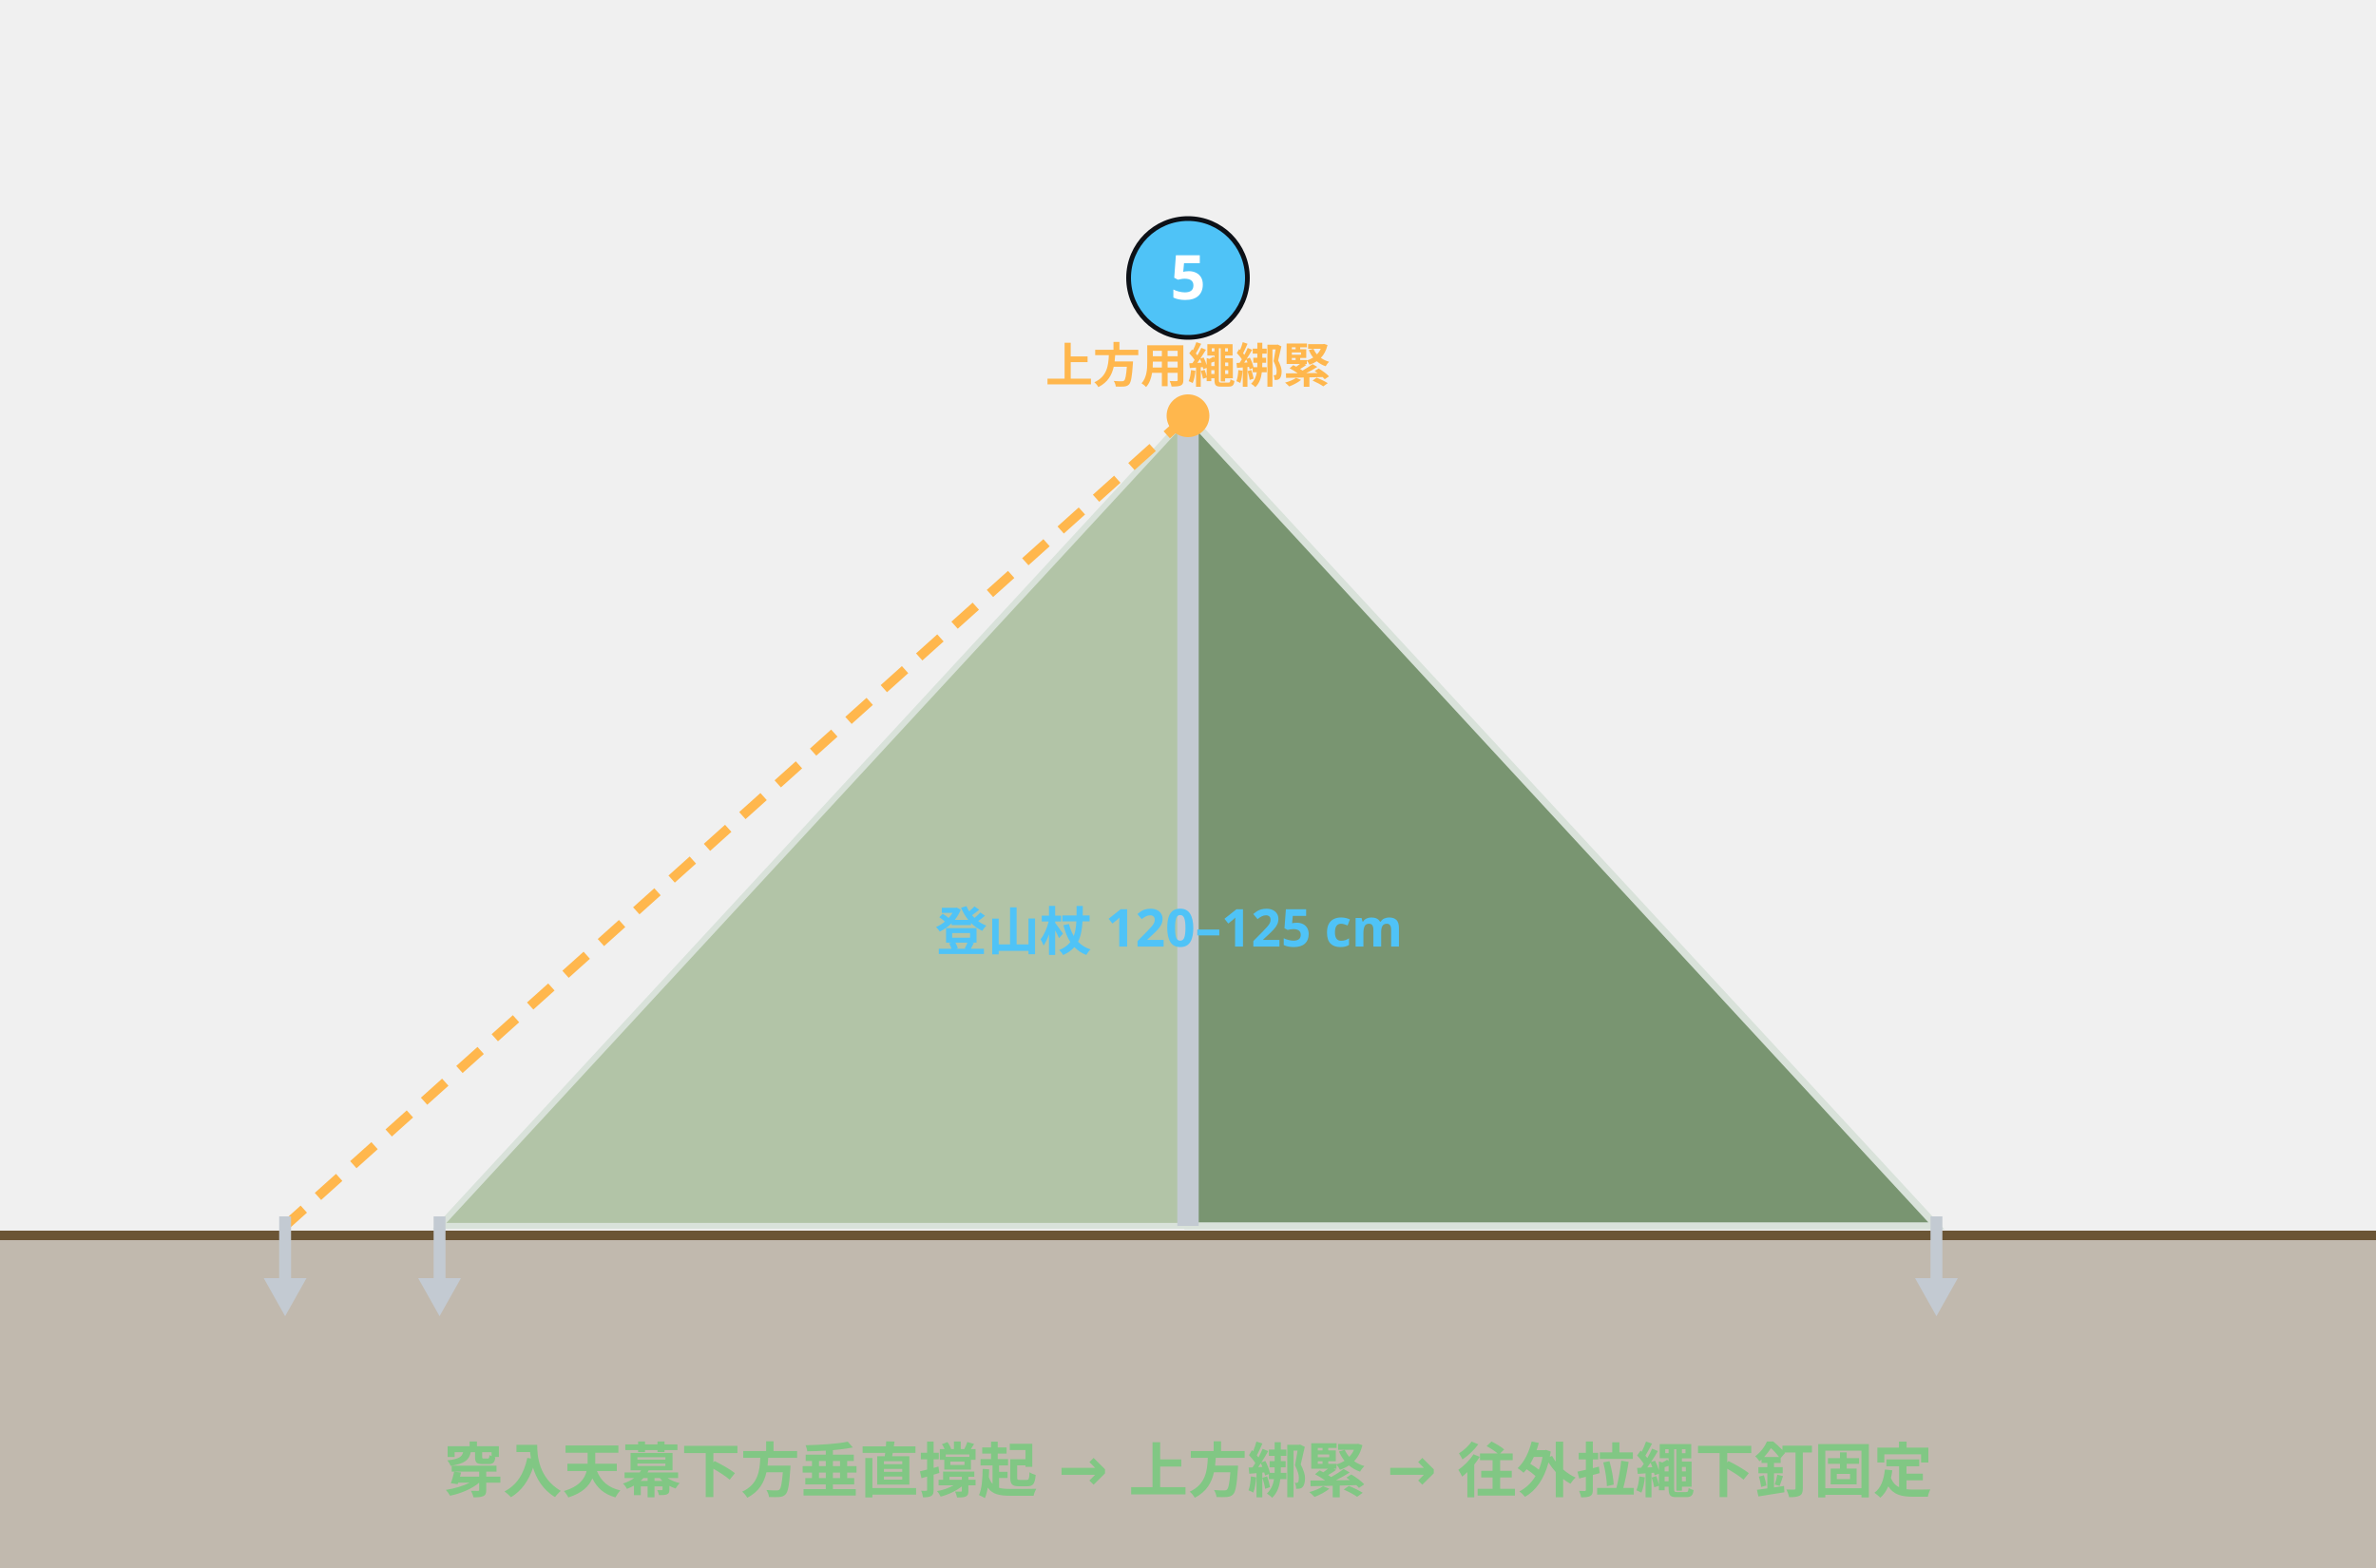
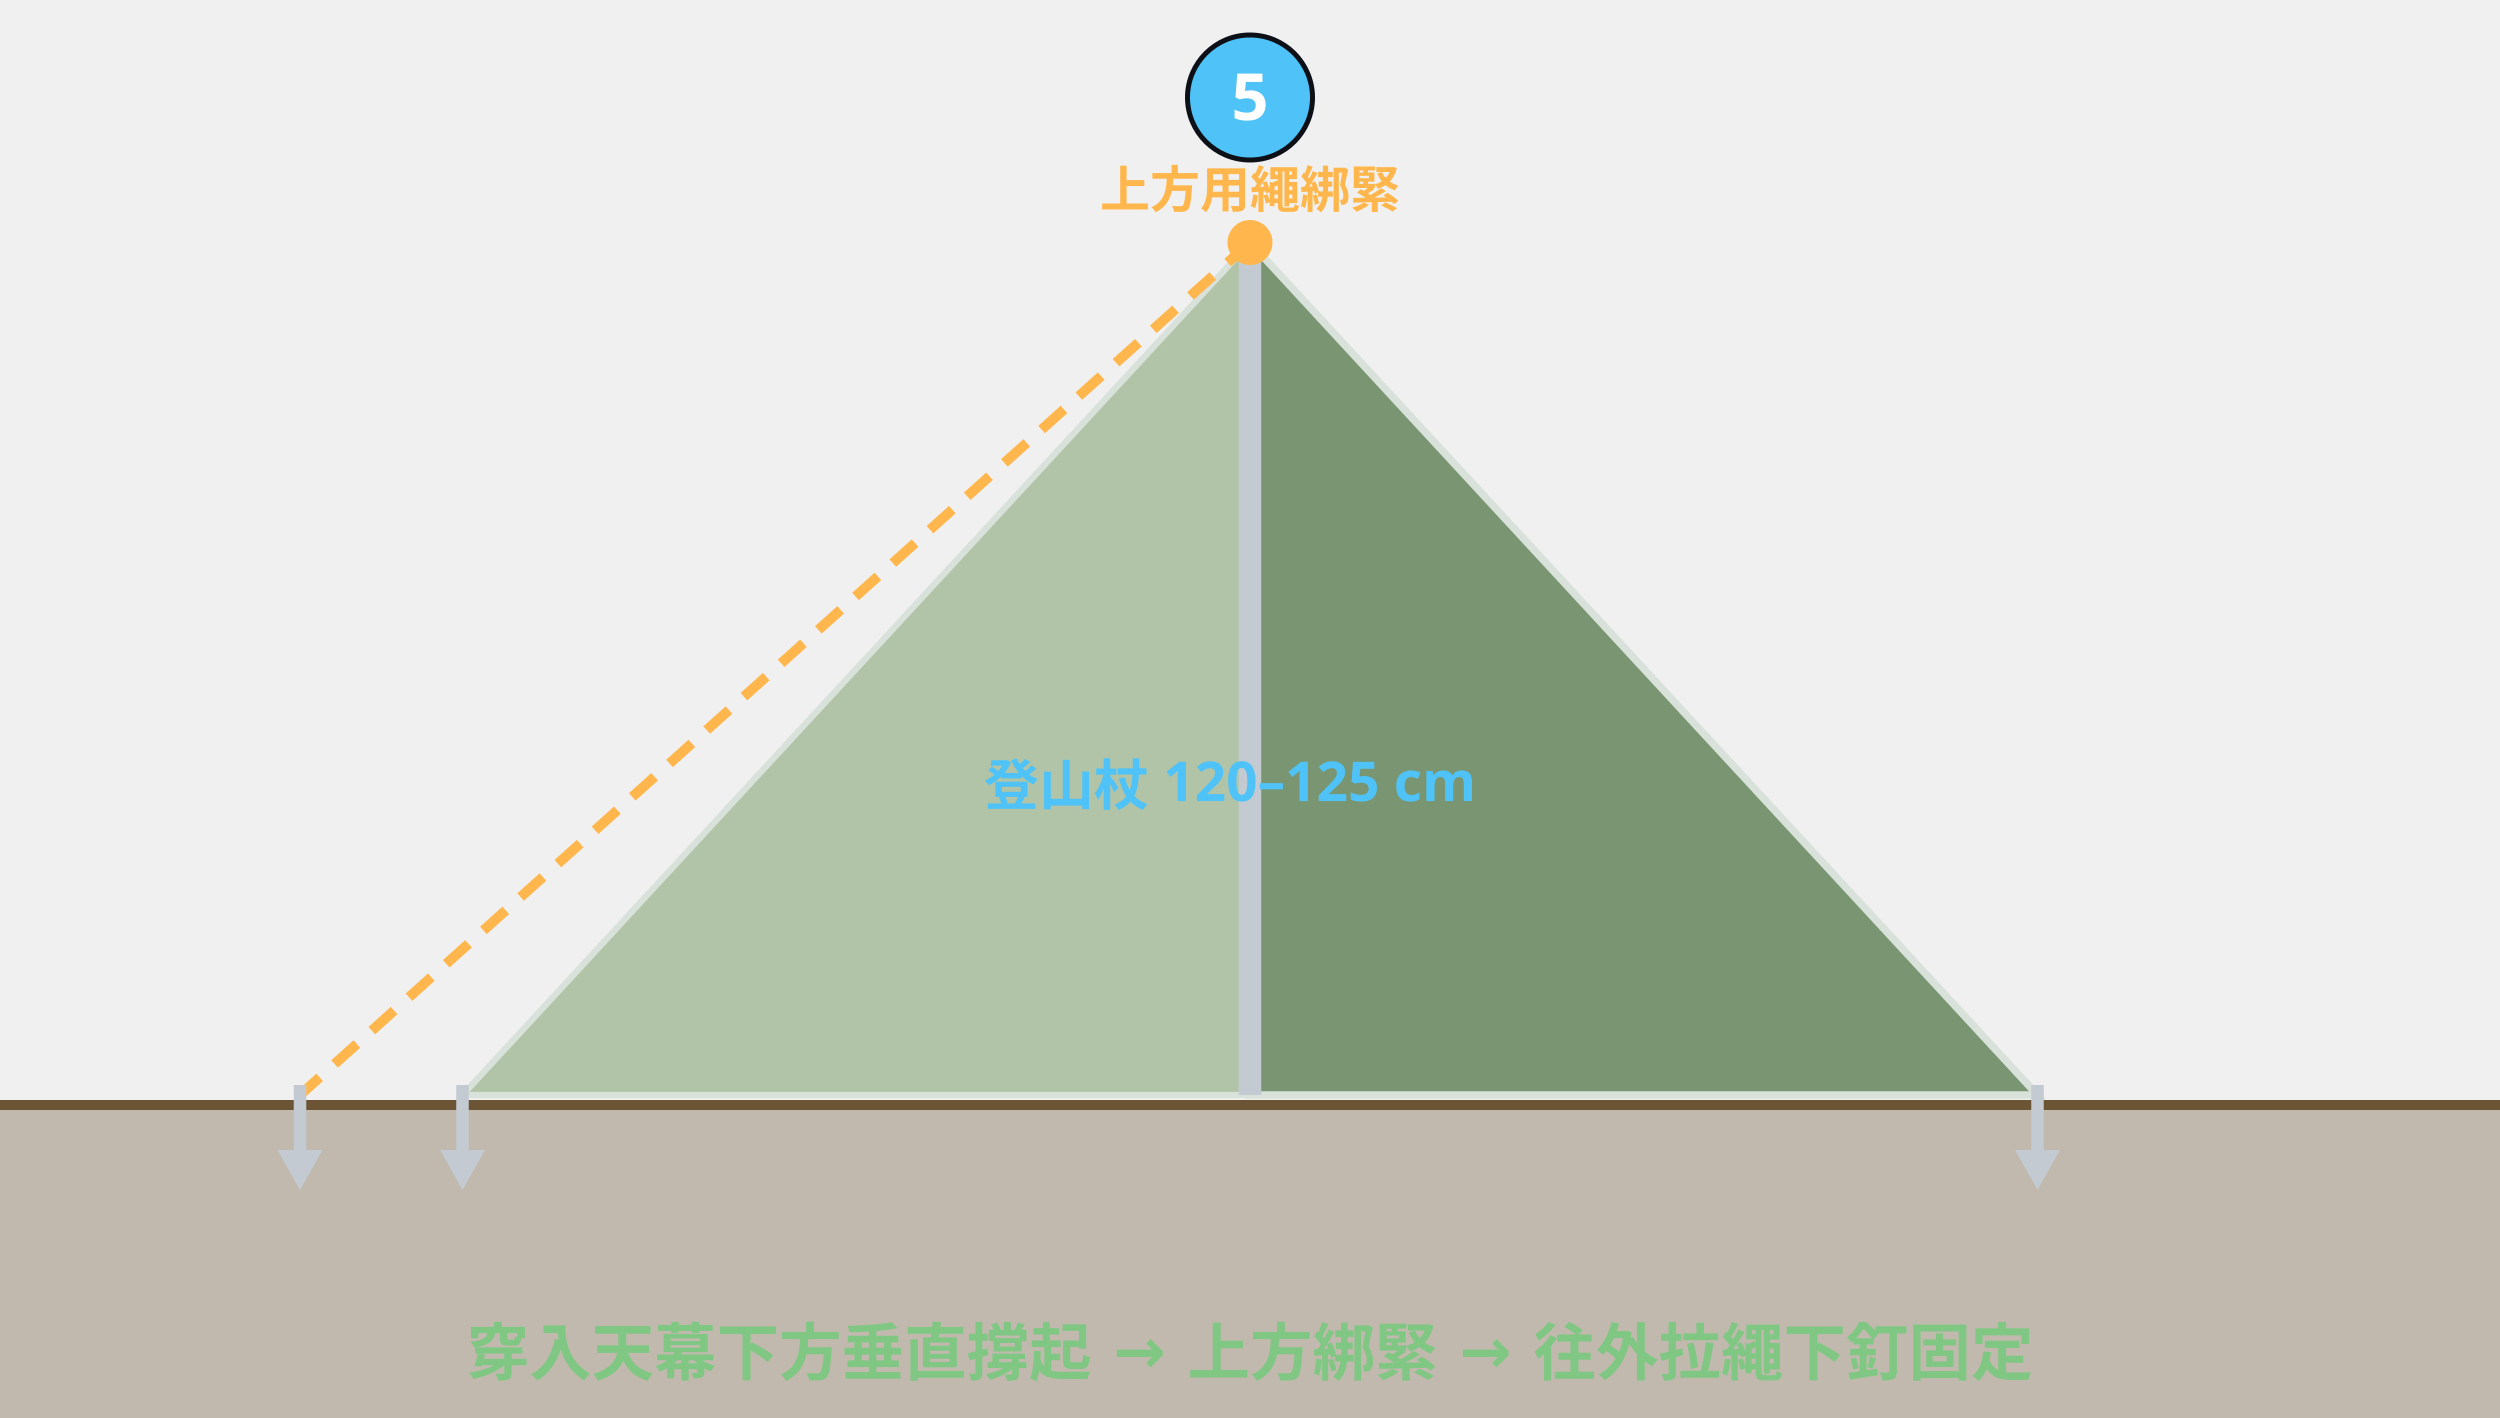
- <svg xmlns="http://www.w3.org/2000/svg" width="1000" height="660" viewBox="0 0 1000 660" font-family="&quot;Microsoft JhengHei&quot;,&quot;Noto Sans TC&quot;,sans-serif">
+ <svg xmlns="http://www.w3.org/2000/svg" width="1000" height="567" viewBox="0 78 1000 567" font-family="&quot;Microsoft JhengHei&quot;,&quot;Noto Sans TC&quot;,sans-serif">
  <defs>
    <marker id="ar" markerWidth="10" markerHeight="10" refX="7" refY="5" orient="auto">
      <path d="M0,0 L9,5 L0,10 z" fill="#ff7a6b" />
    </marker>
    <marker id="ao" markerWidth="10" markerHeight="10" refX="7" refY="5" orient="auto">
      <path d="M0,0 L9,5 L0,10 z" fill="#ffb74d" />
    </marker>
  </defs>
  <rect x="0" y="520" width="1000" height="140" fill="#6b5535" fill-opacity="0.35" />
  <line x1="0" y1="520" x2="1000" y2="520" stroke="#6b5535" stroke-width="4" />
  <path d="M500 175 L815 516 L500 516 Z" fill="#5C7F52" fill-opacity="0.8" stroke="#d9e2da" stroke-width="3" />
  <path d="M500 175 L185 516 L500 516 Z" fill="#7FA06B" fill-opacity="0.55" stroke="#d9e2da" stroke-width="2.5" />
  <line x1="500" y1="175" x2="500" y2="516" stroke="#c3cad2" stroke-width="9" />
  <circle cx="500" cy="175" r="9" fill="#ffb74d" />
  <text x="500" y="161" font-size="20" font-weight="700" fill="#ffb74d" text-anchor="middle">上方用繩綁緊</text>
  <line x1="500" y1="175" x2="120" y2="516" stroke="#ffb74d" stroke-width="4" stroke-dasharray="12 8" />
  <line x1="120" y1="512" x2="120" y2="538" stroke="#c3cad2" stroke-width="5" />
  <path d="M111,538 L129,538 L120,554 Z" fill="#c3cad2" />
  <line x1="815" y1="512" x2="815" y2="538" stroke="#c3cad2" stroke-width="5" />
  <path d="M806,538 L824,538 L815,554 Z" fill="#c3cad2" />
  <line x1="185" y1="512" x2="185" y2="538" stroke="#c3cad2" stroke-width="5" />
  <path d="M176,538 L194,538 L185,554 Z" fill="#c3cad2" />
  <circle cx="500" cy="117" r="25" fill="#4fc3f7" stroke="#0d1117" stroke-width="2" />
  <text x="500" y="126" font-size="26" font-weight="700" fill="#fff" text-anchor="middle">5</text>
  <text x="492" y="400" font-size="22" font-weight="700" fill="#4fc3f7" text-anchor="middle">登山杖 120–125 cm</text>
  <text x="500.0" y="628" font-size="25" font-weight="700" fill="#81c784" text-anchor="middle">穿入天幕下方垂直撐起 → 上方綁緊 → 往外拉繩下釘固定</text>
</svg>
